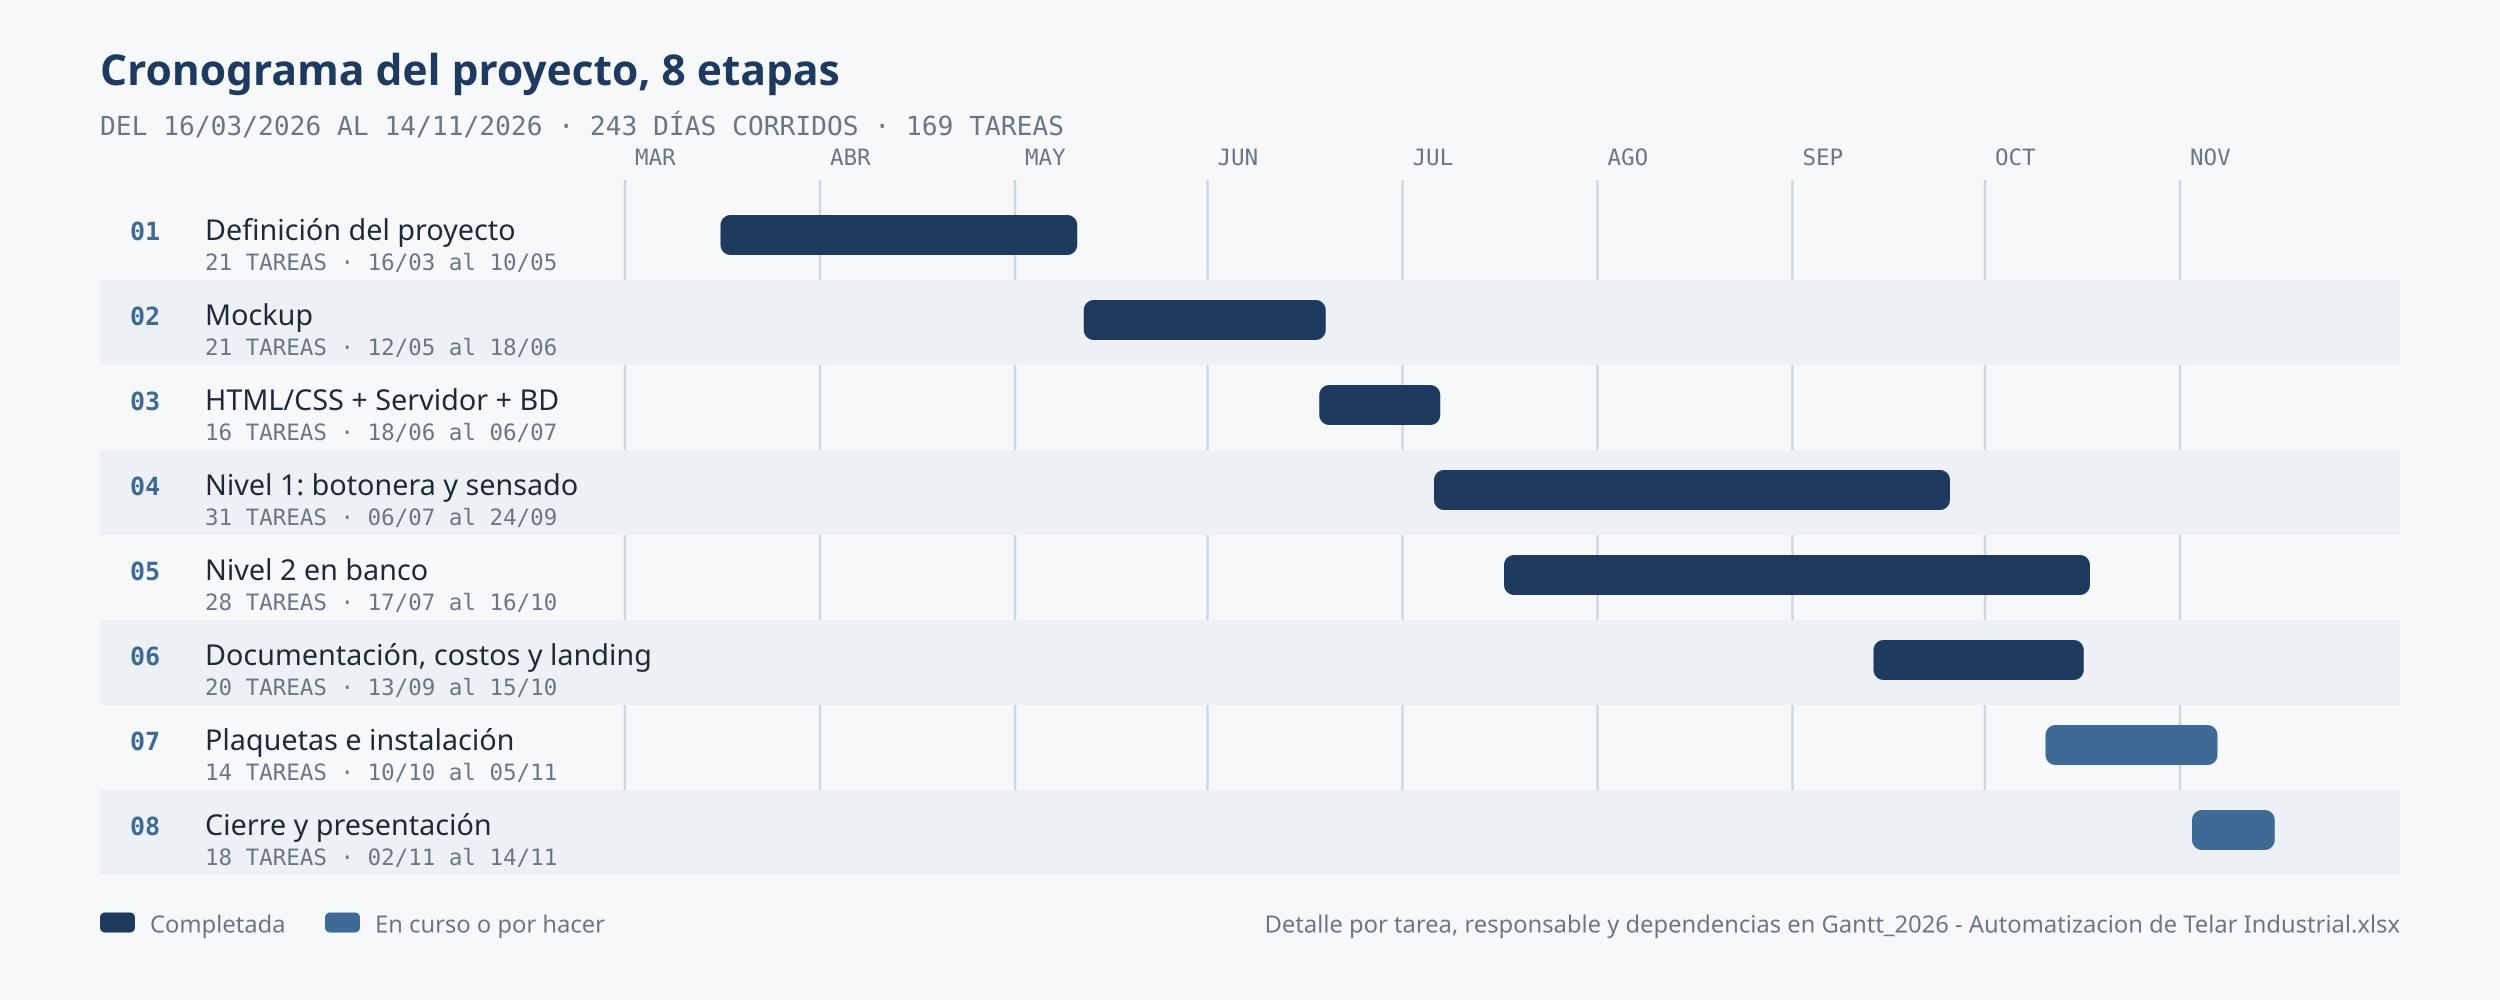
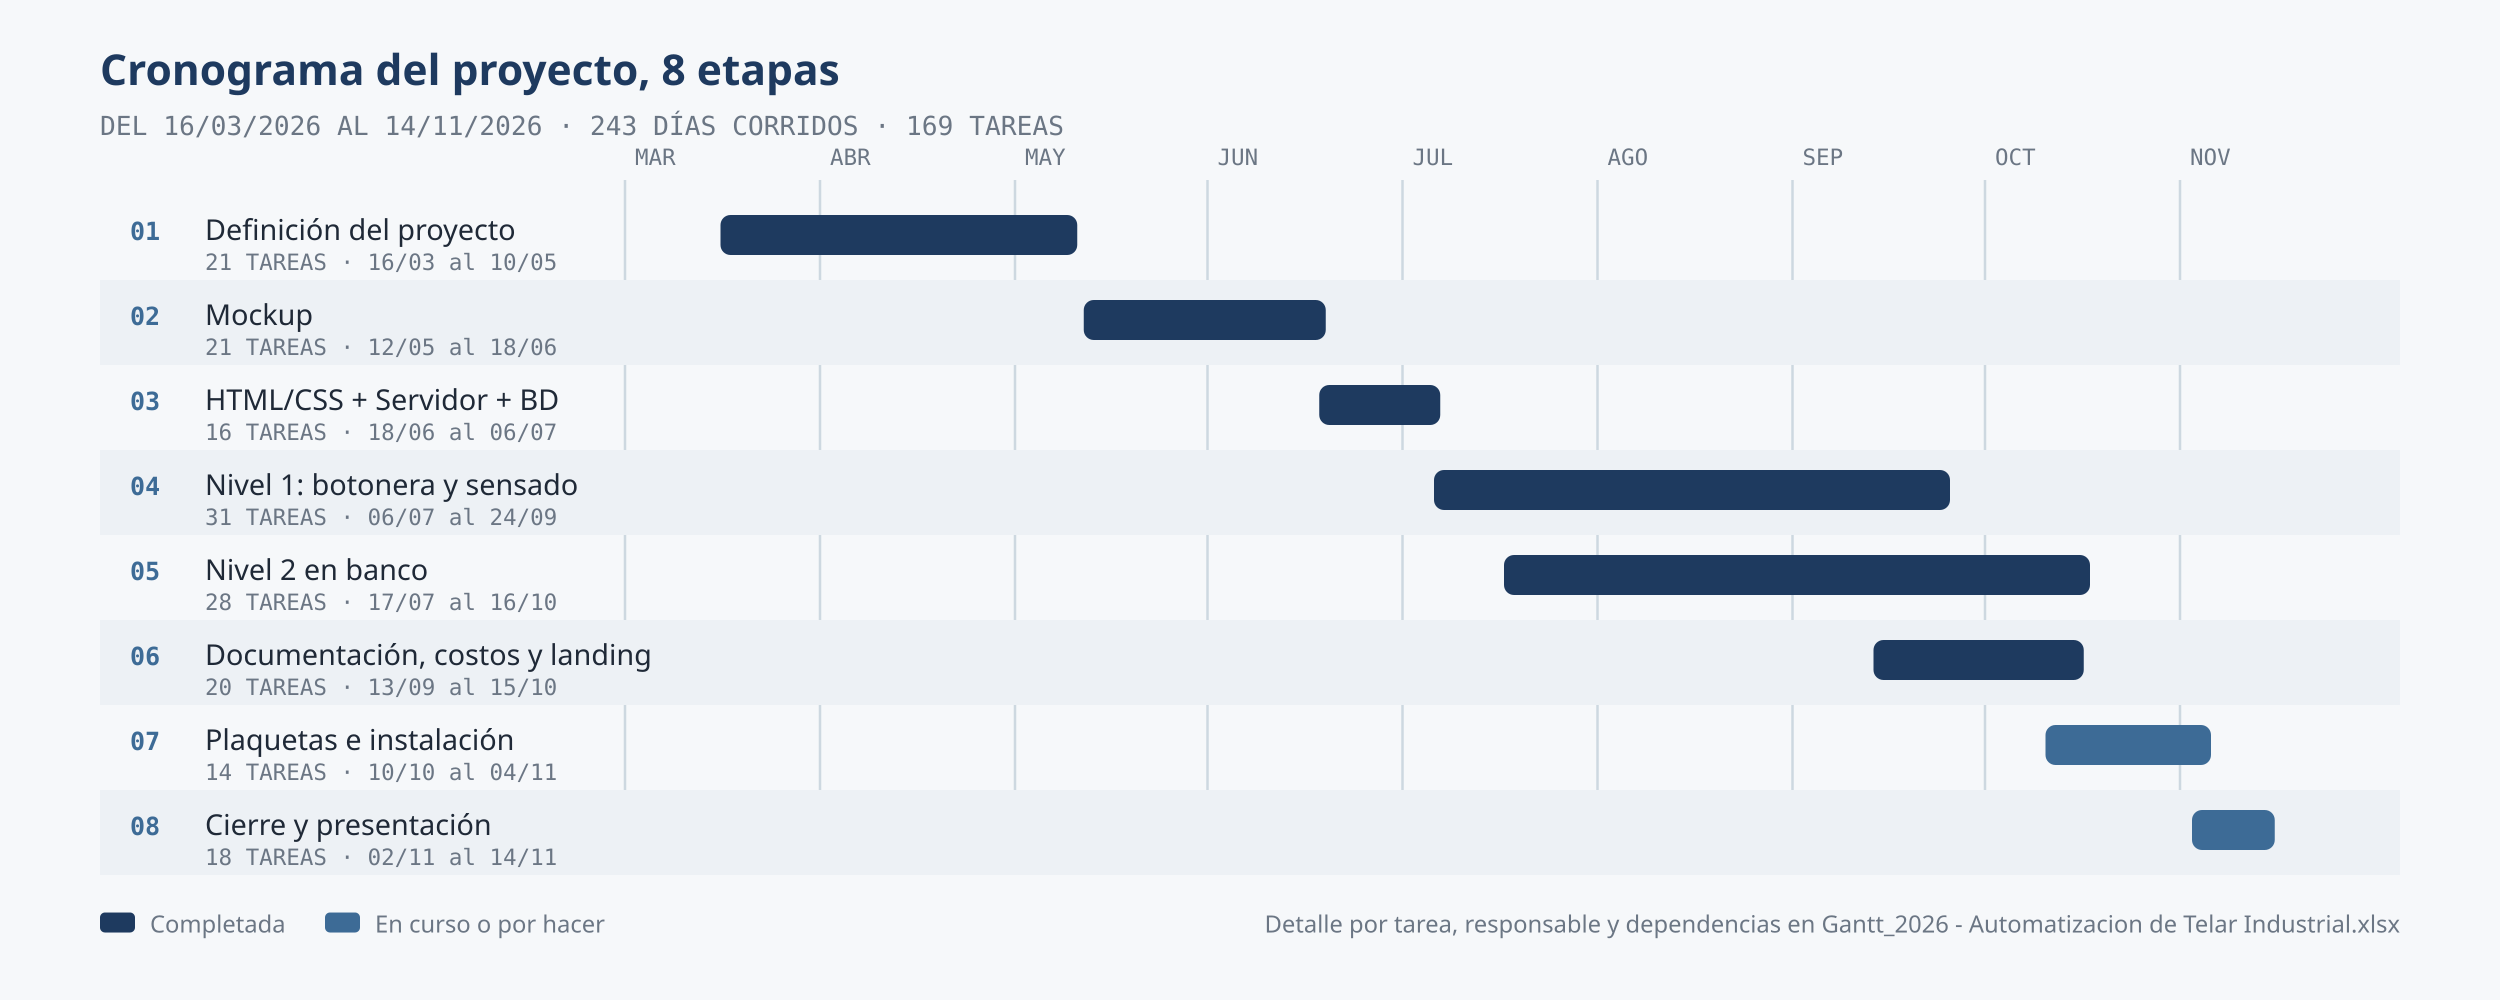
<svg xmlns="http://www.w3.org/2000/svg" viewBox="0 0 1000 400" font-family="IBM Plex Sans, system-ui, sans-serif">
  <rect width="1000" height="400" fill="#F6F8FA" />
  <text x="40" y="34" font-size="17" font-weight="600" fill="#1E3A5F" font-family="Questrial, sans-serif">Cronograma del proyecto, 8 etapas</text>
  <text x="40" y="54" font-size="10.5" fill="#6B7684" font-family="IBM Plex Mono, ui-monospace, monospace">DEL 16/03/2026 AL 14/11/2026 · 243 DÍAS CORRIDOS · 169 TAREAS</text>
  <line x1="250" y1="72" x2="250" y2="350" stroke="#CDD8E0" stroke-width="1" />
  <text x="254" y="66" font-size="9" fill="#6B7684" font-family="IBM Plex Mono, ui-monospace, monospace">MAR</text>
  <line x1="328" y1="72" x2="328" y2="350" stroke="#CDD8E0" stroke-width="1" />
  <text x="332" y="66" font-size="9" fill="#6B7684" font-family="IBM Plex Mono, ui-monospace, monospace">ABR</text>
  <line x1="406" y1="72" x2="406" y2="350" stroke="#CDD8E0" stroke-width="1" />
  <text x="410" y="66" font-size="9" fill="#6B7684" font-family="IBM Plex Mono, ui-monospace, monospace">MAY</text>
  <line x1="483" y1="72" x2="483" y2="350" stroke="#CDD8E0" stroke-width="1" />
  <text x="487" y="66" font-size="9" fill="#6B7684" font-family="IBM Plex Mono, ui-monospace, monospace">JUN</text>
  <line x1="561" y1="72" x2="561" y2="350" stroke="#CDD8E0" stroke-width="1" />
  <text x="565" y="66" font-size="9" fill="#6B7684" font-family="IBM Plex Mono, ui-monospace, monospace">JUL</text>
  <line x1="639" y1="72" x2="639" y2="350" stroke="#CDD8E0" stroke-width="1" />
  <text x="643" y="66" font-size="9" fill="#6B7684" font-family="IBM Plex Mono, ui-monospace, monospace">AGO</text>
  <line x1="717" y1="72" x2="717" y2="350" stroke="#CDD8E0" stroke-width="1" />
  <text x="721" y="66" font-size="9" fill="#6B7684" font-family="IBM Plex Mono, ui-monospace, monospace">SEP</text>
  <line x1="794" y1="72" x2="794" y2="350" stroke="#CDD8E0" stroke-width="1" />
  <text x="798" y="66" font-size="9" fill="#6B7684" font-family="IBM Plex Mono, ui-monospace, monospace">OCT</text>
  <line x1="872" y1="72" x2="872" y2="350" stroke="#CDD8E0" stroke-width="1" />
  <text x="876" y="66" font-size="9" fill="#6B7684" font-family="IBM Plex Mono, ui-monospace, monospace">NOV</text>
  <text x="52" y="96" font-size="10" fill="#3D6B96" font-family="IBM Plex Mono, ui-monospace, monospace" font-weight="600">01</text>
  <text x="82" y="96" font-size="11.5" fill="#1F2937">Definición del proyecto</text>
  <text x="82" y="108" font-size="9" fill="#6B7684" font-family="IBM Plex Mono, ui-monospace, monospace">21 TAREAS · 16/03 al 10/05</text>
  <rect x="288.2" y="86" width="142.7" height="16" rx="4" fill="#1E3A5F" />
  <rect x="40" y="112" width="920" height="34" fill="#EDF1F5" />
  <text x="52" y="130" font-size="10" fill="#3D6B96" font-family="IBM Plex Mono, ui-monospace, monospace" font-weight="600">02</text>
  <text x="82" y="130" font-size="11.5" fill="#1F2937">Mockup</text>
  <text x="82" y="142" font-size="9" fill="#6B7684" font-family="IBM Plex Mono, ui-monospace, monospace">21 TAREAS · 12/05 al 18/06</text>
  <rect x="433.5" y="120" width="96.8" height="16" rx="4" fill="#1E3A5F" />
  <text x="52" y="164" font-size="10" fill="#3D6B96" font-family="IBM Plex Mono, ui-monospace, monospace" font-weight="600">03</text>
  <text x="82" y="164" font-size="11.5" fill="#1F2937">HTML/CSS + Servidor + BD</text>
  <text x="82" y="176" font-size="9" fill="#6B7684" font-family="IBM Plex Mono, ui-monospace, monospace">16 TAREAS · 18/06 al 06/07</text>
  <rect x="527.7" y="154" width="48.4" height="16" rx="4" fill="#1E3A5F" />
  <rect x="40" y="180" width="920" height="34" fill="#EDF1F5" />
  <text x="52" y="198" font-size="10" fill="#3D6B96" font-family="IBM Plex Mono, ui-monospace, monospace" font-weight="600">04</text>
  <text x="82" y="198" font-size="11.5" fill="#1F2937">Nivel 1: botonera y sensado</text>
  <text x="82" y="210" font-size="9" fill="#6B7684" font-family="IBM Plex Mono, ui-monospace, monospace">31 TAREAS · 06/07 al 24/09</text>
  <rect x="573.6" y="188" width="206.4" height="16" rx="4" fill="#1E3A5F" />
  <text x="52" y="232" font-size="10" fill="#3D6B96" font-family="IBM Plex Mono, ui-monospace, monospace" font-weight="600">05</text>
  <text x="82" y="232" font-size="11.5" fill="#1F2937">Nivel 2 en banco</text>
  <text x="82" y="244" font-size="9" fill="#6B7684" font-family="IBM Plex Mono, ui-monospace, monospace">28 TAREAS · 17/07 al 16/10</text>
  <rect x="601.6" y="222" width="234.4" height="16" rx="4" fill="#1E3A5F" />
  <rect x="40" y="248" width="920" height="34" fill="#EDF1F5" />
  <text x="52" y="266" font-size="10" fill="#3D6B96" font-family="IBM Plex Mono, ui-monospace, monospace" font-weight="600">06</text>
  <text x="82" y="266" font-size="11.5" fill="#1F2937">Documentación, costos y landing</text>
  <text x="82" y="278" font-size="9" fill="#6B7684" font-family="IBM Plex Mono, ui-monospace, monospace">20 TAREAS · 13/09 al 15/10</text>
  <rect x="749.4" y="256" width="84.1" height="16" rx="4" fill="#1E3A5F" />
  <text x="52" y="300" font-size="10" fill="#3D6B96" font-family="IBM Plex Mono, ui-monospace, monospace" font-weight="600">07</text>
  <text x="82" y="300" font-size="11.5" fill="#1F2937">Plaquetas e instalación</text>
-   <text x="82" y="312" font-size="9" fill="#6B7684" font-family="IBM Plex Mono, ui-monospace, monospace">14 TAREAS · 10/10 al 05/11</text>
-   <rect x="818.2" y="290" width="68.8" height="16" rx="4" fill="#3D6B96" />
+   <text x="82" y="312" font-size="9" fill="#6B7684" font-family="IBM Plex Mono, ui-monospace, monospace">14 TAREAS · 10/10 al 04/11</text>
+   <rect x="818.2" y="290" width="66.2" height="16" rx="4" fill="#3D6B96" />
  <rect x="40" y="316" width="920" height="34" fill="#EDF1F5" />
  <text x="52" y="334" font-size="10" fill="#3D6B96" font-family="IBM Plex Mono, ui-monospace, monospace" font-weight="600">08</text>
  <text x="82" y="334" font-size="11.5" fill="#1F2937">Cierre y presentación</text>
  <text x="82" y="346" font-size="9" fill="#6B7684" font-family="IBM Plex Mono, ui-monospace, monospace">18 TAREAS · 02/11 al 14/11</text>
  <rect x="876.8" y="324" width="33.1" height="16" rx="4" fill="#3D6B96" />
  <rect x="40" y="365" width="14" height="8" rx="2" fill="#1E3A5F" />
  <text x="60" y="373" font-size="9.5" fill="#6B7684">Completada</text>
  <rect x="130" y="365" width="14" height="8" rx="2" fill="#3D6B96" />
  <text x="150" y="373" font-size="9.5" fill="#6B7684">En curso o por hacer</text>
  <text x="960" y="373" text-anchor="end" font-size="9.5" fill="#6B7684">Detalle por tarea, responsable y dependencias en Gantt_2026 - Automatizacion de Telar Industrial.xlsx</text>
</svg>
